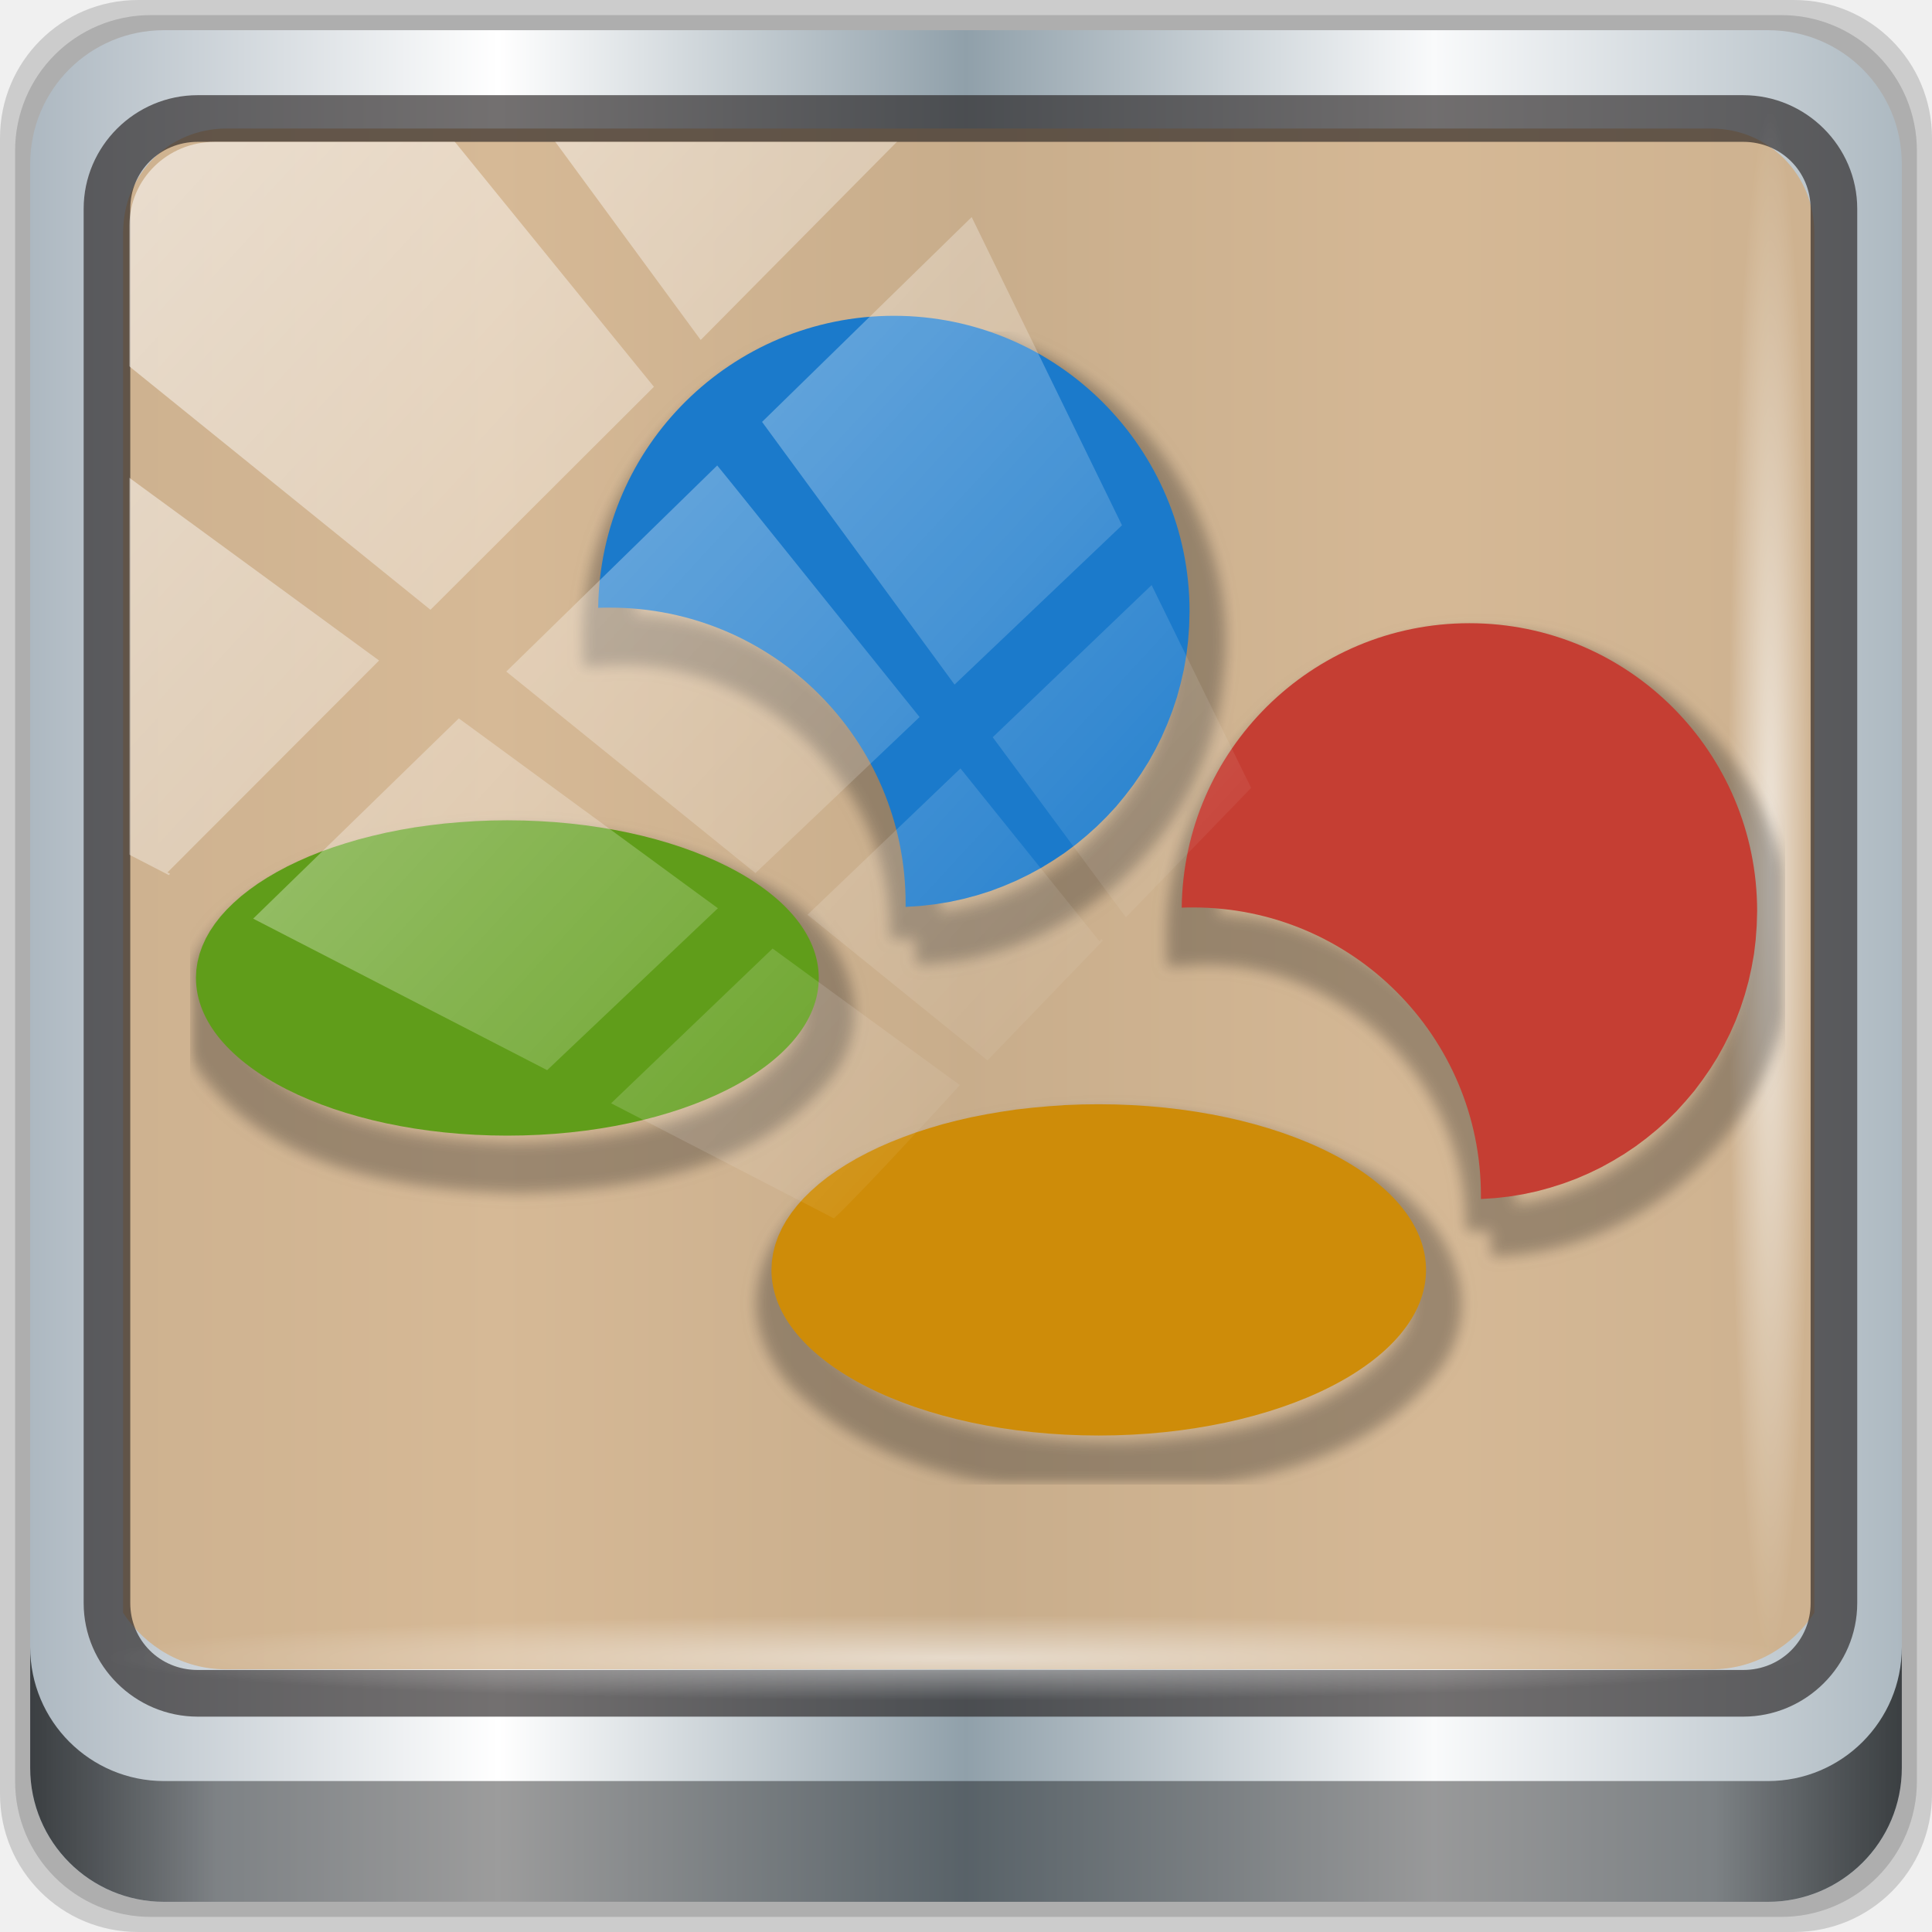
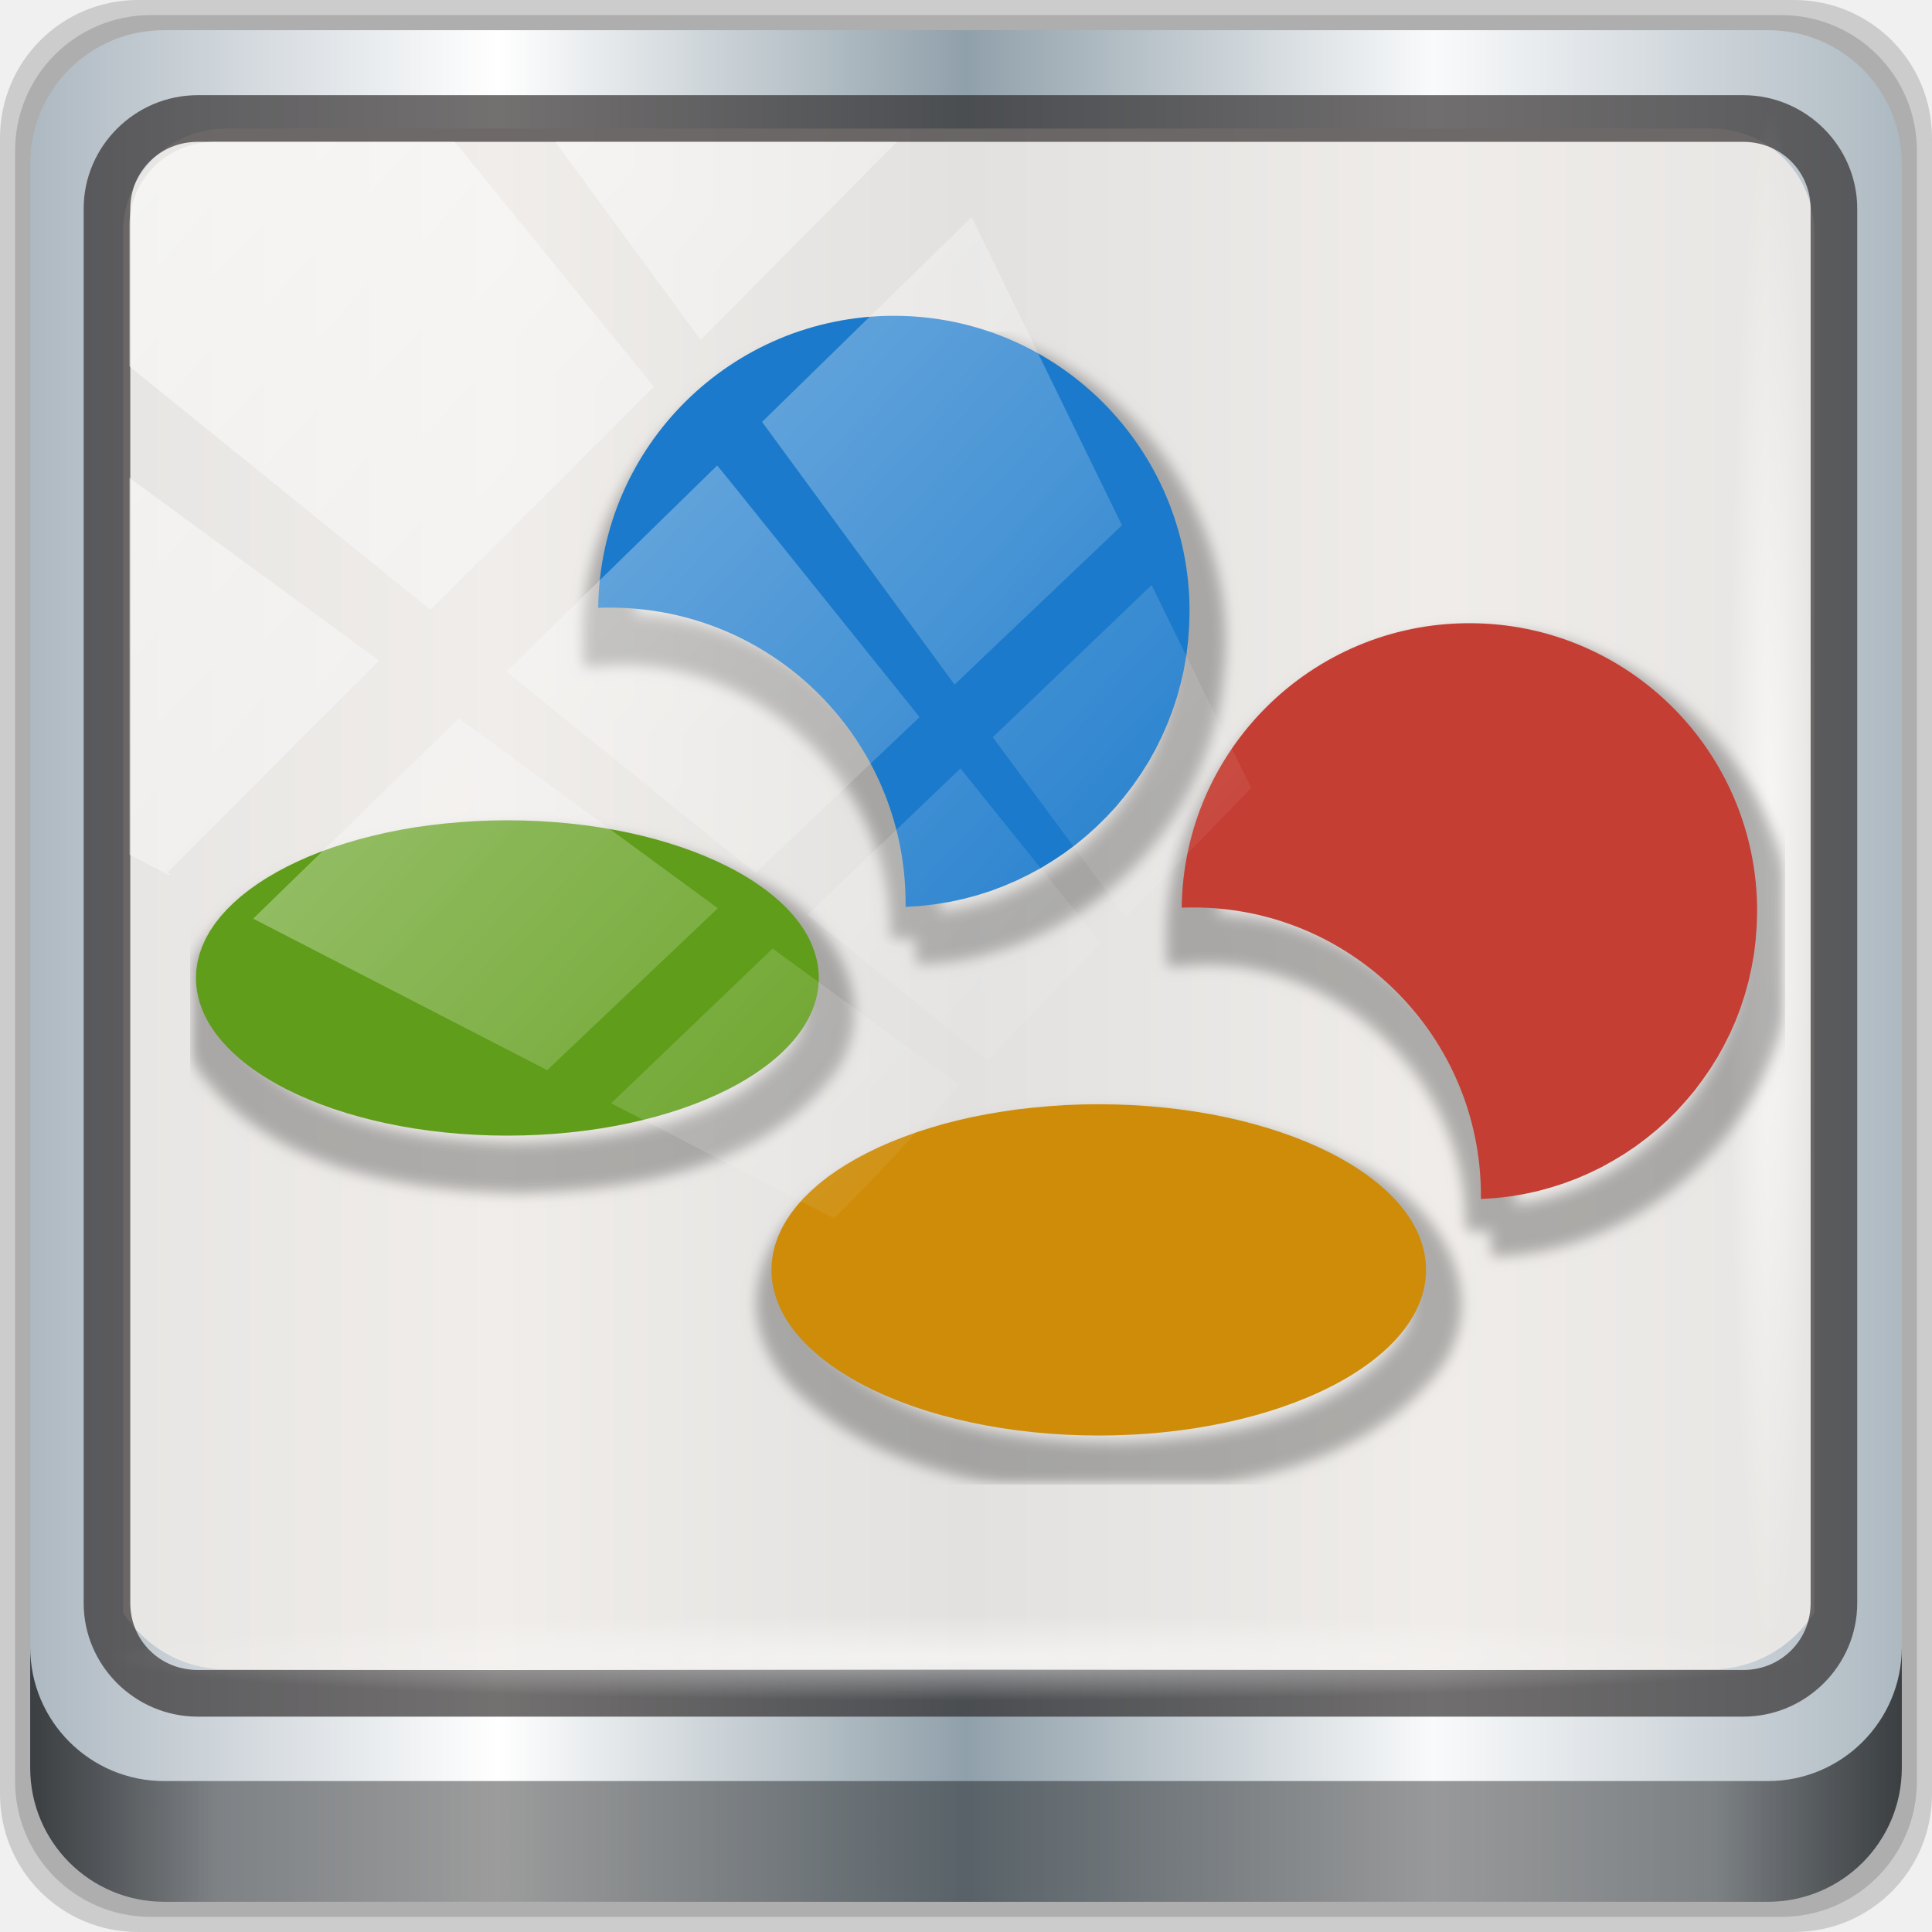
<svg xmlns="http://www.w3.org/2000/svg" xmlns:xlink="http://www.w3.org/1999/xlink" width="96" height="96" id="svg13094" version="1.1">
  <defs id="defs13096">
    <linearGradient y2="47" x2="90" y1="47" x1="6" gradientTransform="matrix(1.107143,0,0,1.107143,-5.142859,-4.035687)" gradientUnits="userSpaceOnUse" id="linearGradient4071" xlink:href="#linearGradient6139-0" />
    <linearGradient id="linearGradient6139-0">
      <stop style="stop-color:#adb8c1;stop-opacity:1" offset="0" id="stop6141-2" />
      <stop id="stop6151-0" offset="0.25" style="stop-color:#ffffff;stop-opacity:1;" />
      <stop id="stop6147-1" offset="0.5" style="stop-color:#90a0aa;stop-opacity:1" />
      <stop style="stop-color:#f9fafb;stop-opacity:1" offset="0.75" id="stop6149-4" />
      <stop style="stop-color:#adb9c1;stop-opacity:1" offset="1" id="stop6143-4" />
    </linearGradient>
    <linearGradient gradientUnits="userSpaceOnUse" y2="88.172" x2="94.5" y1="88.172" x1="1.5" id="linearGradient4129" xlink:href="#linearGradient3832-0-6-1-1" gradientTransform="translate(-3e-6,2.6e-5)" />
    <linearGradient id="linearGradient3832-0-6-1-1">
      <stop id="stop3834-6-3-7-1" offset="0" style="stop-color:#000000;stop-opacity:1;" />
      <stop style="stop-color:#000000;stop-opacity:0.588;" offset="0.1" id="stop3872-2-4" />
      <stop id="stop3844-6-2-7-6" offset="0.9" style="stop-color:#000000;stop-opacity:0.588;" />
      <stop id="stop3836-5-0-2-9" offset="1" style="stop-color:#000000;stop-opacity:1;" />
    </linearGradient>
    <radialGradient r="43.199" fy="44.893" fx="13.948" cy="44.893" cx="13.948" gradientTransform="matrix(0.9751338,0,0,0.04919072,33.89869,80.16672)" gradientUnits="userSpaceOnUse" id="radialGradient7462" xlink:href="#linearGradient3737" />
    <linearGradient id="linearGradient3737">
      <stop id="stop3739" style="stop-color:#ffffff;stop-opacity:1" offset="0" />
      <stop id="stop3741" style="stop-color:#ffffff;stop-opacity:0" offset="1" />
    </linearGradient>
    <radialGradient r="43.199" fy="44.893" fx="13.948" cy="44.893" cx="13.948" gradientTransform="matrix(0.8883266,0,0,0.04919072,31.54452,-90.1683)" gradientUnits="userSpaceOnUse" id="radialGradient7464" xlink:href="#linearGradient3737" />
    <linearGradient gradientTransform="translate(2.8676393e-8,2.457322e-5)" y2="14.514" x2="50.528" y1="-28.642" x1="2.771" gradientUnits="userSpaceOnUse" id="linearGradient4767" xlink:href="#linearGradient3737" />
    <clipPath clipPathUnits="userSpaceOnUse" id="clipPath4156-4-1">
      <path style="opacity:0.6;fill:#ffffff;fill-opacity:1;stroke:none" d="m 27.046,-55.695 -14.214,13.321 h 0.061 l 15.653,21.771 10.231,-10.546 C 38.562,-32.302 27.468,-54.819 27.046,-55.695 Z M 9.647,-39.383 -5.241,-25.321 15.988,-7.806 26.372,-18.383 Z m 31.491,12.951 -9.741,9.714 8.945,12.458 7.781,-7.555 z m -49.84,4.379 -13.754,12.982 26.283,13.846 0.061,-0.062 -0.123,-0.062 L 13.599,-5.401 -8.702,-22.053 Z m 38.015,7.401 -9.803,9.775 11.579,9.559 7.628,-7.401 -8.669,-11.009 z m 20.187,5.674 -7.383,7.216 6.188,8.542 5.82,-6.137 z m -32.195,6.322 -9.557,9.498 13.662,7.185 7.934,-7.678 z m 23.312,2.374 -7.107,6.938 8.363,6.907 5.361,-5.674 -0.061,-0.092 -0.092,0.123 -6.464,-8.203 z m -8.73,8.542 -7.505,7.339 10.354,5.458 c 1.397,-1.321 5.675,-6.123 5.851,-6.322 z" id="path4158-0-8" />
    </clipPath>
    <filter style="color-interpolation-filters:sRGB" id="filter5405" x="-0.01" width="1.021" y="-0.014" height="1.029">
      <feGaussianBlur stdDeviation="0.333" id="feGaussianBlur5407" />
    </filter>
  </defs>
  <path id="path3288" d="M 89.143,0 H 6.857 C 3.058,0 -5.5e-7,3.058 -5.5e-7,6.857 V 89.143 C -5.5e-7,92.942 3.058,96 6.857,96 H 89.143 c 3.799,0 6.857,-3.058 6.857,-6.857 V 6.857 C 96,3.058 92.942,0 89.143,0 Z" style="display:inline;opacity:0.15;fill:#000000;fill-opacity:1;fill-rule:nonzero;stroke:none" />
  <path style="display:inline;opacity:0.15;fill:#000000;fill-opacity:1;fill-rule:nonzero;stroke:none" d="M 88.5,0.75 H 7.5 C 3.76,0.75 0.75,3.76 0.75,7.5 V 88.5 c 0,3.74 3.011,6.75 6.75,6.75 H 88.5 c 3.74,0 6.75,-3.01 6.75,-6.75 V 7.5 C 95.25,3.76 92.24,0.75 88.5,0.75 Z" id="path4085" />
  <path id="rect4251-1" d="M 87.857,1.5 H 8.143 C 4.463,1.5 1.5,4.463 1.5,8.143 V 87.857 c 0,3.68 2.963,6.643 6.643,6.643 H 87.857 c 3.68,0 6.643,-2.963 6.643,-6.643 V 8.143 C 94.5,4.463 91.537,1.5 87.857,1.5 Z" style="display:inline;fill:url(#linearGradient4071);fill-opacity:1;fill-rule:nonzero;stroke:none" />
-   <path id="path3400-6" d="m 11.241,6.387 c -2.856,0 -5.124,2.288 -5.124,5.171 v 21.427 7.239 39.914 c 1.097,1.684 2.969,2.812 5.124,2.812 h 4.099 65.589 4.099 c 2.155,0 4.027,-1.127 5.124,-2.812 V 40.225 32.985 11.558 c 0,-2.883 -2.268,-5.171 -5.124,-5.171 z" style="display:inline;opacity:0.873;fill:#d0af87;fill-opacity:1;fill-rule:nonzero;stroke:none;stroke-width:1.03" />
+   <path id="path3400-6" d="m 11.241,6.387 c -2.856,0 -5.124,2.288 -5.124,5.171 v 21.427 7.239 39.914 c 1.097,1.684 2.969,2.812 5.124,2.812 h 4.099 65.589 4.099 c 2.155,0 4.027,-1.127 5.124,-2.812 V 40.225 32.985 11.558 c 0,-2.883 -2.268,-5.171 -5.124,-5.171 z" style="display:inline;opacity:0.873;fill:#eeeae7;fill-opacity:1;fill-rule:nonzero;stroke:none;stroke-width:1.03" />
  <path style="color:#000000;font-style:normal;font-variant:normal;font-weight:normal;font-stretch:normal;font-size:medium;line-height:normal;font-family:Sans;-inkscape-font-specification:Sans;text-indent:0;text-align:start;text-decoration:none;text-decoration-line:none;letter-spacing:normal;word-spacing:normal;text-transform:none;writing-mode:lr-tb;direction:ltr;baseline-shift:baseline;text-anchor:start;display:inline;overflow:visible;visibility:visible;fill:#241f1f;fill-opacity:0.633;stroke:none;stroke-width:2.376;marker:none;enable-background:accumulate" d="m 9.825,4.729 c -3.117,0 -5.668,2.54 -5.668,5.646 v 69.278 c 0,3.106 2.551,5.646 5.668,5.646 H 86.617 c 3.117,0 5.668,-2.54 5.668,-5.646 V 10.375 c 0,-3.106 -2.551,-5.646 -5.668,-5.646 z m 0,2.319 H 86.617 c 1.888,0 3.352,1.48 3.352,3.327 v 69.278 c 0,1.846 -1.464,3.327 -3.352,3.327 H 9.825 c -1.888,0 -3.352,-1.48 -3.352,-3.327 V 10.375 c 0,-1.846 1.464,-3.327 3.352,-3.327 z" id="path4989" />
  <path id="path4118" d="m 1.5,81.844 v 6 c 0,3.68 2.976,6.656 6.656,6.656 H 87.844 c 3.68,0 6.656,-2.976 6.656,-6.656 v -6 c 0,3.68 -2.976,6.656 -6.656,6.656 H 8.156 C 4.476,88.5 1.5,85.524 1.5,81.844 Z" style="display:inline;opacity:0.658;fill:url(#linearGradient4129);fill-opacity:1;fill-rule:nonzero;stroke:none" />
  <rect ry="4.25" rx="4.25" y="80.25" x="5.375" height="4.25" width="84.25" id="rect4131" style="opacity:0.55;fill:url(#radialGradient7462);fill-opacity:1;stroke:none" />
  <rect transform="rotate(90)" style="opacity:0.669;fill:url(#radialGradient7464);fill-opacity:1;stroke:none" id="rect4141" width="76.75" height="4.25" x="5.56" y="-90.085" rx="4.25" ry="4.25" />
  <g id="g3043" transform="translate(-0.6250001,32.08228)" />
  <g id="scalable" transform="matrix(1.038589,0,0,1.038589,1214.722,1910.812)" style="fill:#ffffff" />
  <g transform="translate(23.03547,-17.89227)" id="g4858" style="fill:none;stroke:#1a1a1a;opacity:0.547">
    <g id="g4856" transform="translate(0,32)" style="fill:none;stroke:#1a1a1a">
      <g id="g4854" style="fill:none;stroke:#1a1a1a">
        <path style="color:#000000;font-style:normal;font-variant:normal;font-weight:normal;font-stretch:normal;letter-spacing:normal;word-spacing:normal;text-anchor:start;display:inline;overflow:visible;visibility:visible;fill:none;fill-opacity:1;fill-rule:nonzero;stroke:#1a1a1a;stroke-width:2.5;stroke-linecap:butt;stroke-linejoin:miter;stroke-miterlimit:10.433;stroke-dasharray:none;stroke-dashoffset:0;stroke-opacity:1;marker:none;enable-background:accumulate;opacity:0.565;filter:url(#filter5405)" d="M 51.048,47.071 C 58.037,46.94 64.277,40.979 64.716,34.001 65.659,25.959 58.576,18.215 50.474,18.462 42.896,18.265 36.074,25.019 36.18,32.596 c 7.96,-0.491 15.14,6.507 14.868,14.475 M 22.466,32.555 C 29.528,32.419 35.862,26.503 36.485,19.469 37.592,11.391 30.801,3.391 22.636,3.205 14.596,2.563 7.057,9.631 7.188,17.697 15.364,17.192 22.744,24.367 22.464,32.555 m -6.666,18.04 c 0.174,-3.546 3.754,-5.552 6.716,-6.662 6.956,-2.374 14.969,-2.167 21.582,1.126 2.865,1.31 5.569,4.911 3.497,7.981 -3.336,4.489 -9.44,5.517 -14.7,5.773 C 27.336,58.852 21.099,57.98 17.076,53.797 16.322,52.906 15.79,51.777 15.798,50.595 Z m -28.597,-14.505 c 0.164,-3.378 3.583,-5.287 6.4,-6.346 6.618,-2.251 14.243,-2.067 20.529,1.078 2.729,1.249 5.29,4.68 3.323,7.602 -3.345,4.489 -9.556,5.357 -14.784,5.499 -5.225,-0.142 -11.43,-1.014 -14.772,-5.499 -0.432,-0.698 -0.699,-1.51 -0.696,-2.335 z" id="path4852" />
      </g>
    </g>
  </g>
  <g id="g4757" transform="translate(22.53515,-19.49219)">
    <g transform="translate(0,32)" id="g3004">
      <g id="g4844">
        <path id="path3324" style="color:#000000;font-style:normal;font-variant:normal;font-weight:normal;font-stretch:normal;letter-spacing:normal;word-spacing:normal;text-anchor:start;display:inline;overflow:visible;visibility:visible;fill:#609d1a;fill-opacity:1;fill-rule:nonzero;stroke:none;stroke-width:2.5;stroke-linecap:butt;stroke-linejoin:miter;stroke-miterlimit:10.433;stroke-dasharray:none;stroke-dashoffset:0;stroke-opacity:1;marker:none;enable-background:accumulate" d="m -12.799,36.09 0.02,-0.403 0.06,-0.398 0.098,-0.393 0.136,-0.383 0.173,-0.383 0.209,-0.372 0.243,-0.362 0.277,-0.357 0.31,-0.346 0.342,-0.336 0.373,-0.331 0.402,-0.315 0.432,-0.31 0.459,-0.295 0.486,-0.284 0.512,-0.274 0.537,-0.258 0.561,-0.248 0.585,-0.233 0.606,-0.217 0.628,-0.202 0.647,-0.191 0.667,-0.171 0.685,-0.16 0.703,-0.14 0.718,-0.124 0.734,-0.103 0.748,-0.088 0.762,-0.067 0.774,-0.052 0.786,-0.031 0.796,-0.01 c 8.557,0 15.479,3.509 15.479,7.834 0,4.341 -6.924,7.834 -15.479,7.834 -8.543,0 -15.467,-3.493 -15.467,-7.834 z" />
        <path id="path3326" style="color:#000000;font-style:normal;font-variant:normal;font-weight:normal;font-stretch:normal;letter-spacing:normal;word-spacing:normal;text-anchor:start;display:inline;overflow:visible;visibility:visible;fill:#ce8c09;fill-opacity:1;fill-rule:nonzero;stroke:none;stroke-width:2.5;stroke-linecap:butt;stroke-linejoin:miter;stroke-miterlimit:10.433;stroke-dasharray:none;stroke-dashoffset:0;stroke-opacity:1;marker:none;enable-background:accumulate" d="m 15.798,50.595 0.021,-0.423 0.063,-0.418 0.103,-0.412 0.143,-0.405 0.181,-0.398 0.219,-0.391 0.256,-0.383 0.291,-0.374 0.326,-0.367 0.359,-0.352 0.391,-0.346 0.423,-0.336 0.453,-0.32 0.483,-0.31 0.511,-0.3 0.538,-0.284 0.564,-0.274 0.59,-0.258 0.614,-0.243 0.637,-0.233 0.66,-0.212 0.68,-0.202 0.701,-0.181 0.72,-0.165 0.739,-0.145 0.755,-0.129 0.77,-0.114 0.791,-0.088 0.801,-0.072 0.811,-0.057 0.827,-0.031 0.837,-0.01 c 8.976,0 16.268,3.685 16.268,8.231 0,4.542 -7.292,8.23 -16.268,8.23 -8.981,0 -16.258,-3.686 -16.258,-8.23 z" />
        <path id="path3328" style="color:#000000;font-style:normal;font-variant:normal;font-weight:normal;font-stretch:normal;letter-spacing:normal;word-spacing:normal;text-anchor:start;display:inline;overflow:visible;visibility:visible;fill:#1b7acb;fill-opacity:1;fill-rule:nonzero;stroke:none;stroke-width:2.5;stroke-linecap:butt;stroke-linejoin:miter;stroke-miterlimit:10.433;stroke-dasharray:none;stroke-dashoffset:0;stroke-opacity:1;marker:none;enable-background:accumulate" d="m 22.466,32.555 0.73,-0.046 0.72,-0.083 0.708,-0.114 0.697,-0.15 0.684,-0.181 0.672,-0.212 0.656,-0.248 0.641,-0.274 0.625,-0.305 0.61,-0.331 0.589,-0.362 0.574,-0.383 0.553,-0.413 0.532,-0.439 0.512,-0.46 0.486,-0.481 0.47,-0.506 0.439,-0.532 0.419,-0.548 0.393,-0.569 0.367,-0.584 0.336,-0.605 0.31,-0.625 0.279,-0.636 0.253,-0.656 0.222,-0.667 0.186,-0.682 0.16,-0.698 0.124,-0.708 0.088,-0.718 0.052,-0.729 0.021,-0.734 c 0,-8.108 -6.584,-14.692 -14.693,-14.692 -8.055,0 -14.597,6.47 -14.692,14.511 0.19,-0.01 0.379,-0.01 0.583,-0.01 8.107,0 14.692,6.568 14.692,14.692 v 0.176" />
        <path id="path3330" style="color:#000000;font-style:normal;font-variant:normal;font-weight:normal;font-stretch:normal;letter-spacing:normal;word-spacing:normal;text-anchor:start;display:inline;overflow:visible;visibility:visible;fill:#c53e33;fill-opacity:1;fill-rule:nonzero;stroke:none;stroke-width:2.5;stroke-linecap:butt;stroke-linejoin:miter;stroke-miterlimit:10.433;stroke-dasharray:none;stroke-dashoffset:0;stroke-opacity:1;marker:none;enable-background:accumulate" d="m 51.048,47.071 0.713,-0.046 0.698,-0.078 0.692,-0.114 0.677,-0.145 0.667,-0.181 0.651,-0.207 0.641,-0.238 0.625,-0.269 0.61,-0.295 0.589,-0.326 0.579,-0.351 0.553,-0.372 0.538,-0.403 0.517,-0.424 0.501,-0.449 0.475,-0.47 0.449,-0.496 0.434,-0.512 0.403,-0.538 0.383,-0.553 0.357,-0.569 0.326,-0.589 0.305,-0.61 0.274,-0.62 0.243,-0.636 0.212,-0.651 0.186,-0.667 0.15,-0.677 0.124,-0.687 0.083,-0.703 0.052,-0.708 0.021,-0.718 c 0,-7.902 -6.393,-14.31 -14.299,-14.31 -7.834,0 -14.201,6.31 -14.294,14.134 0.186,-0.01 0.377,-0.01 0.569,-0.01 7.886,0 14.299,6.408 14.299,14.31 v 0.176" />
      </g>
    </g>
  </g>
  <rect clip-path="url(#clipPath4156-4-1)" ry="3.957" rx="3.957" y="-30" x="2" height="69.024" width="75.966" id="rect4146" style="opacity:0.55;fill:url(#linearGradient4767);fill-opacity:1;stroke:none" transform="matrix(1.069245,0,0,1.047683,4.295224,38.47899)" />
</svg>
